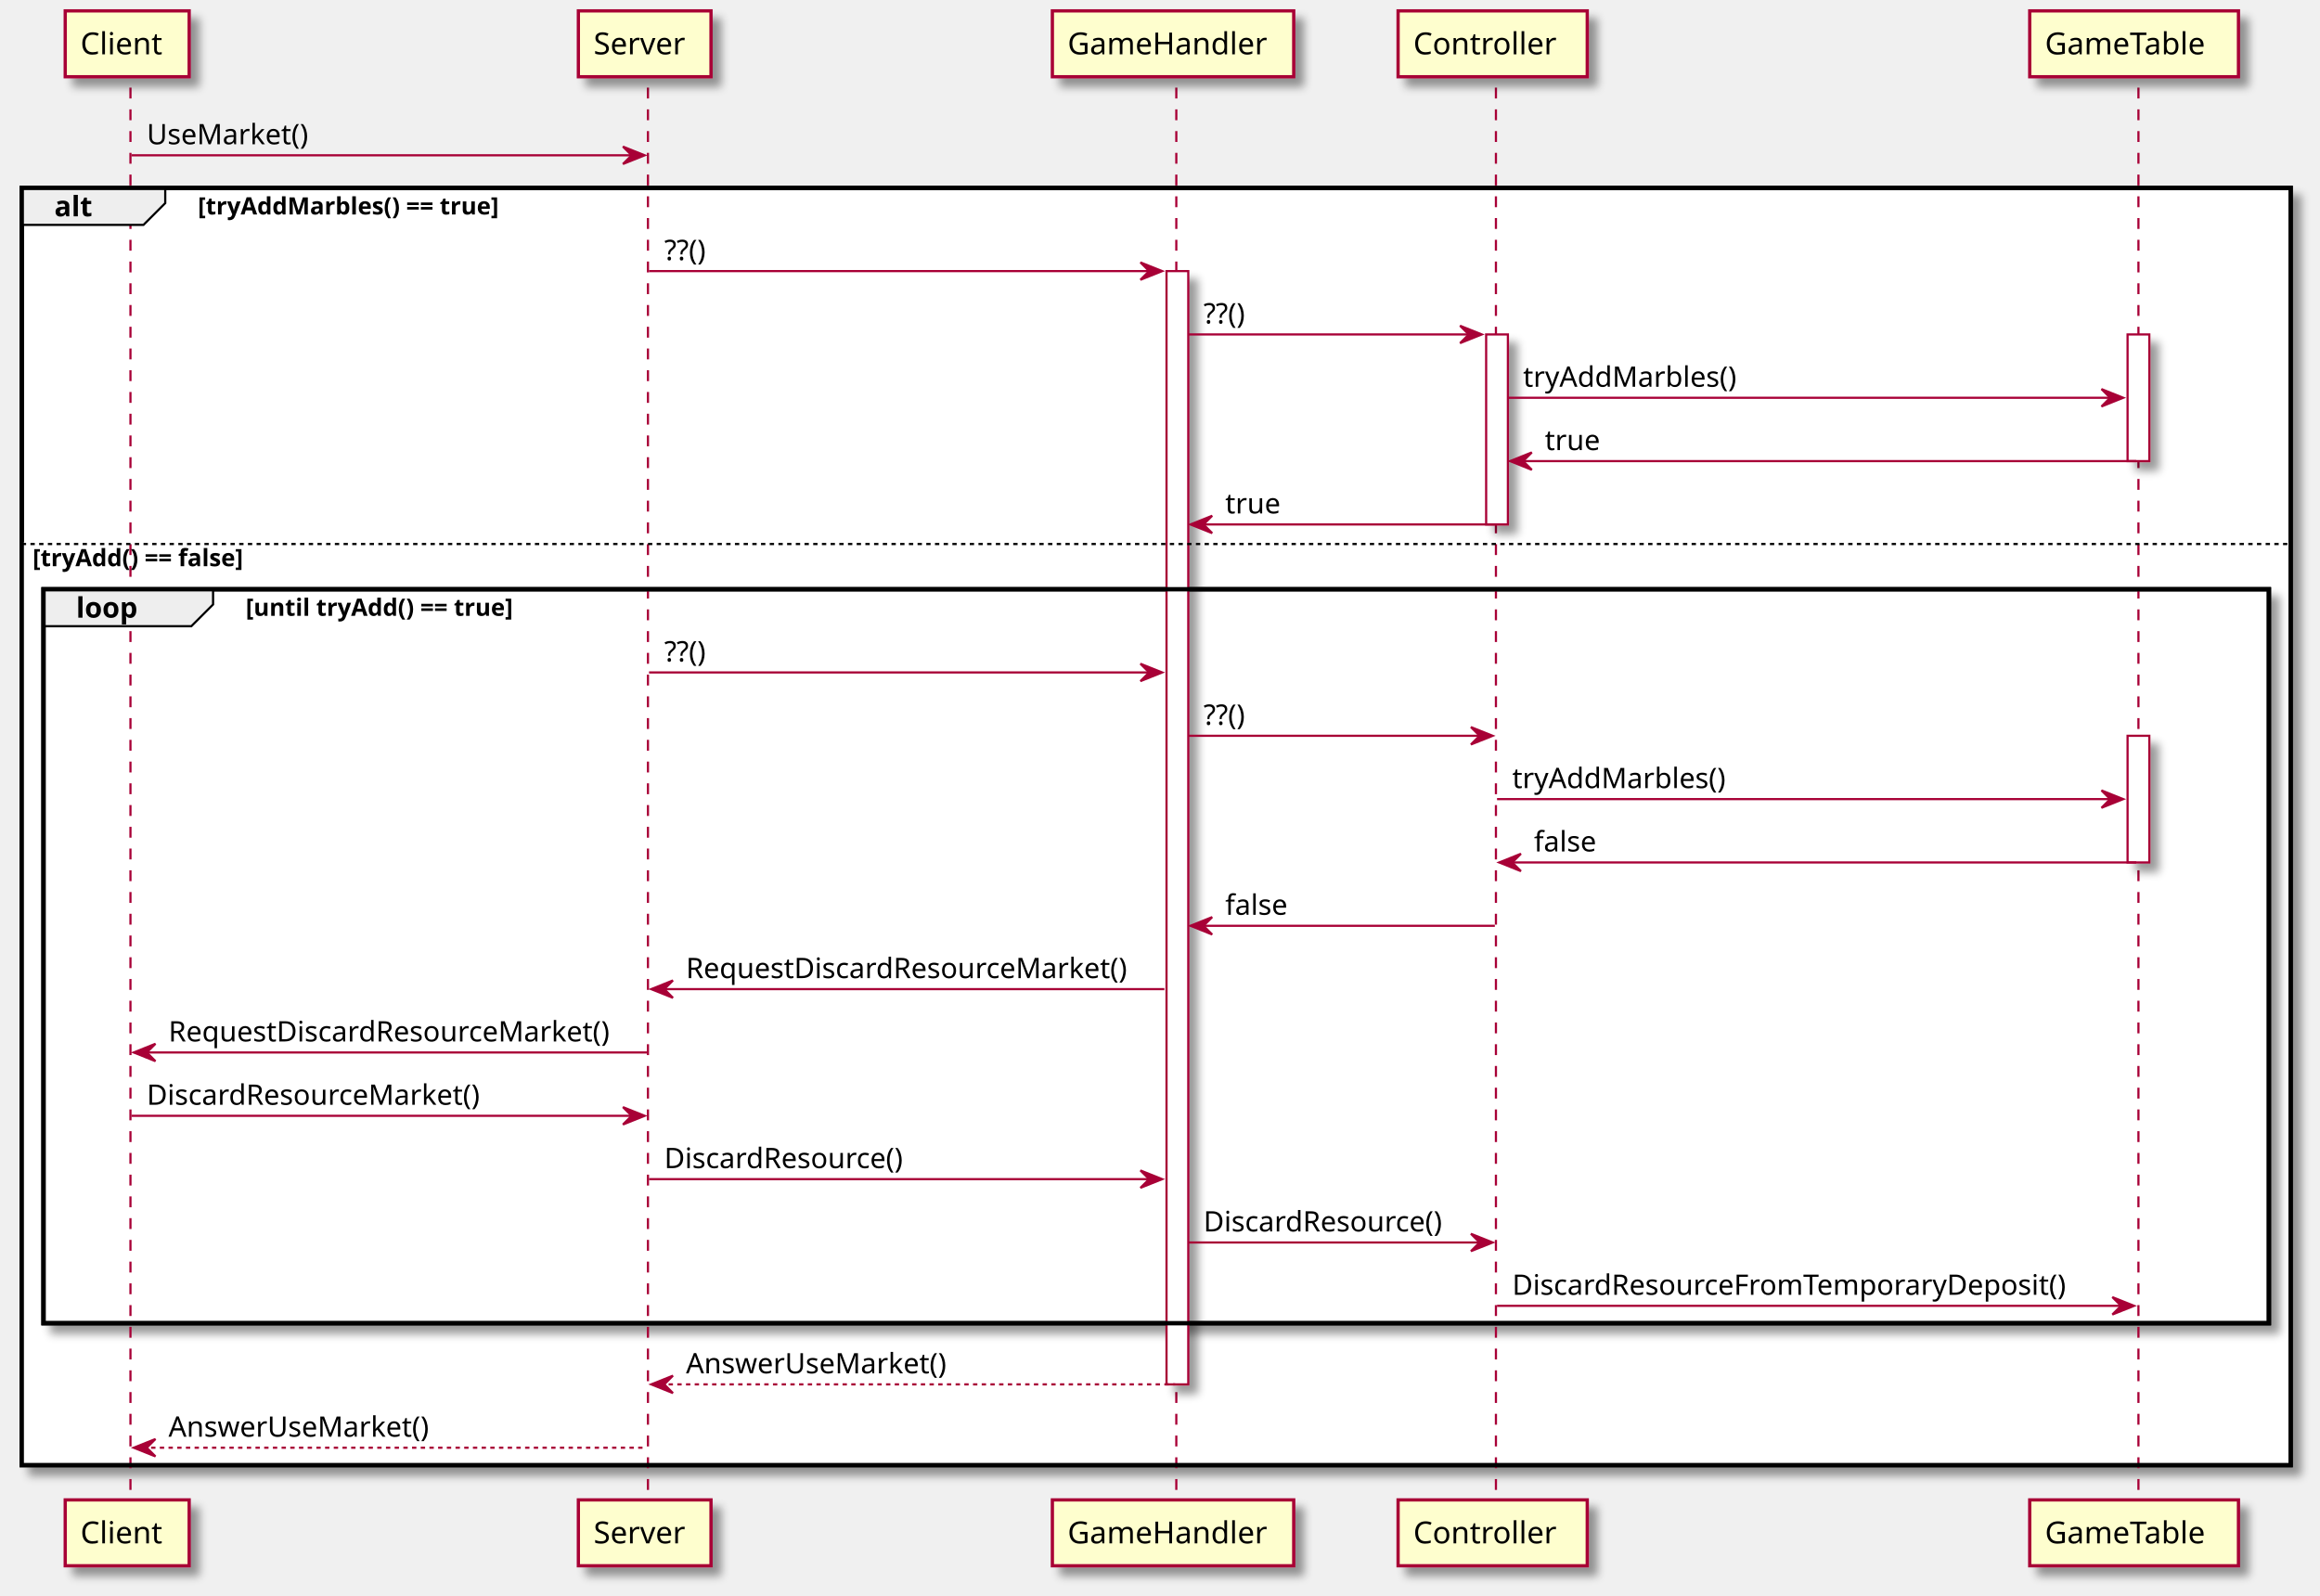
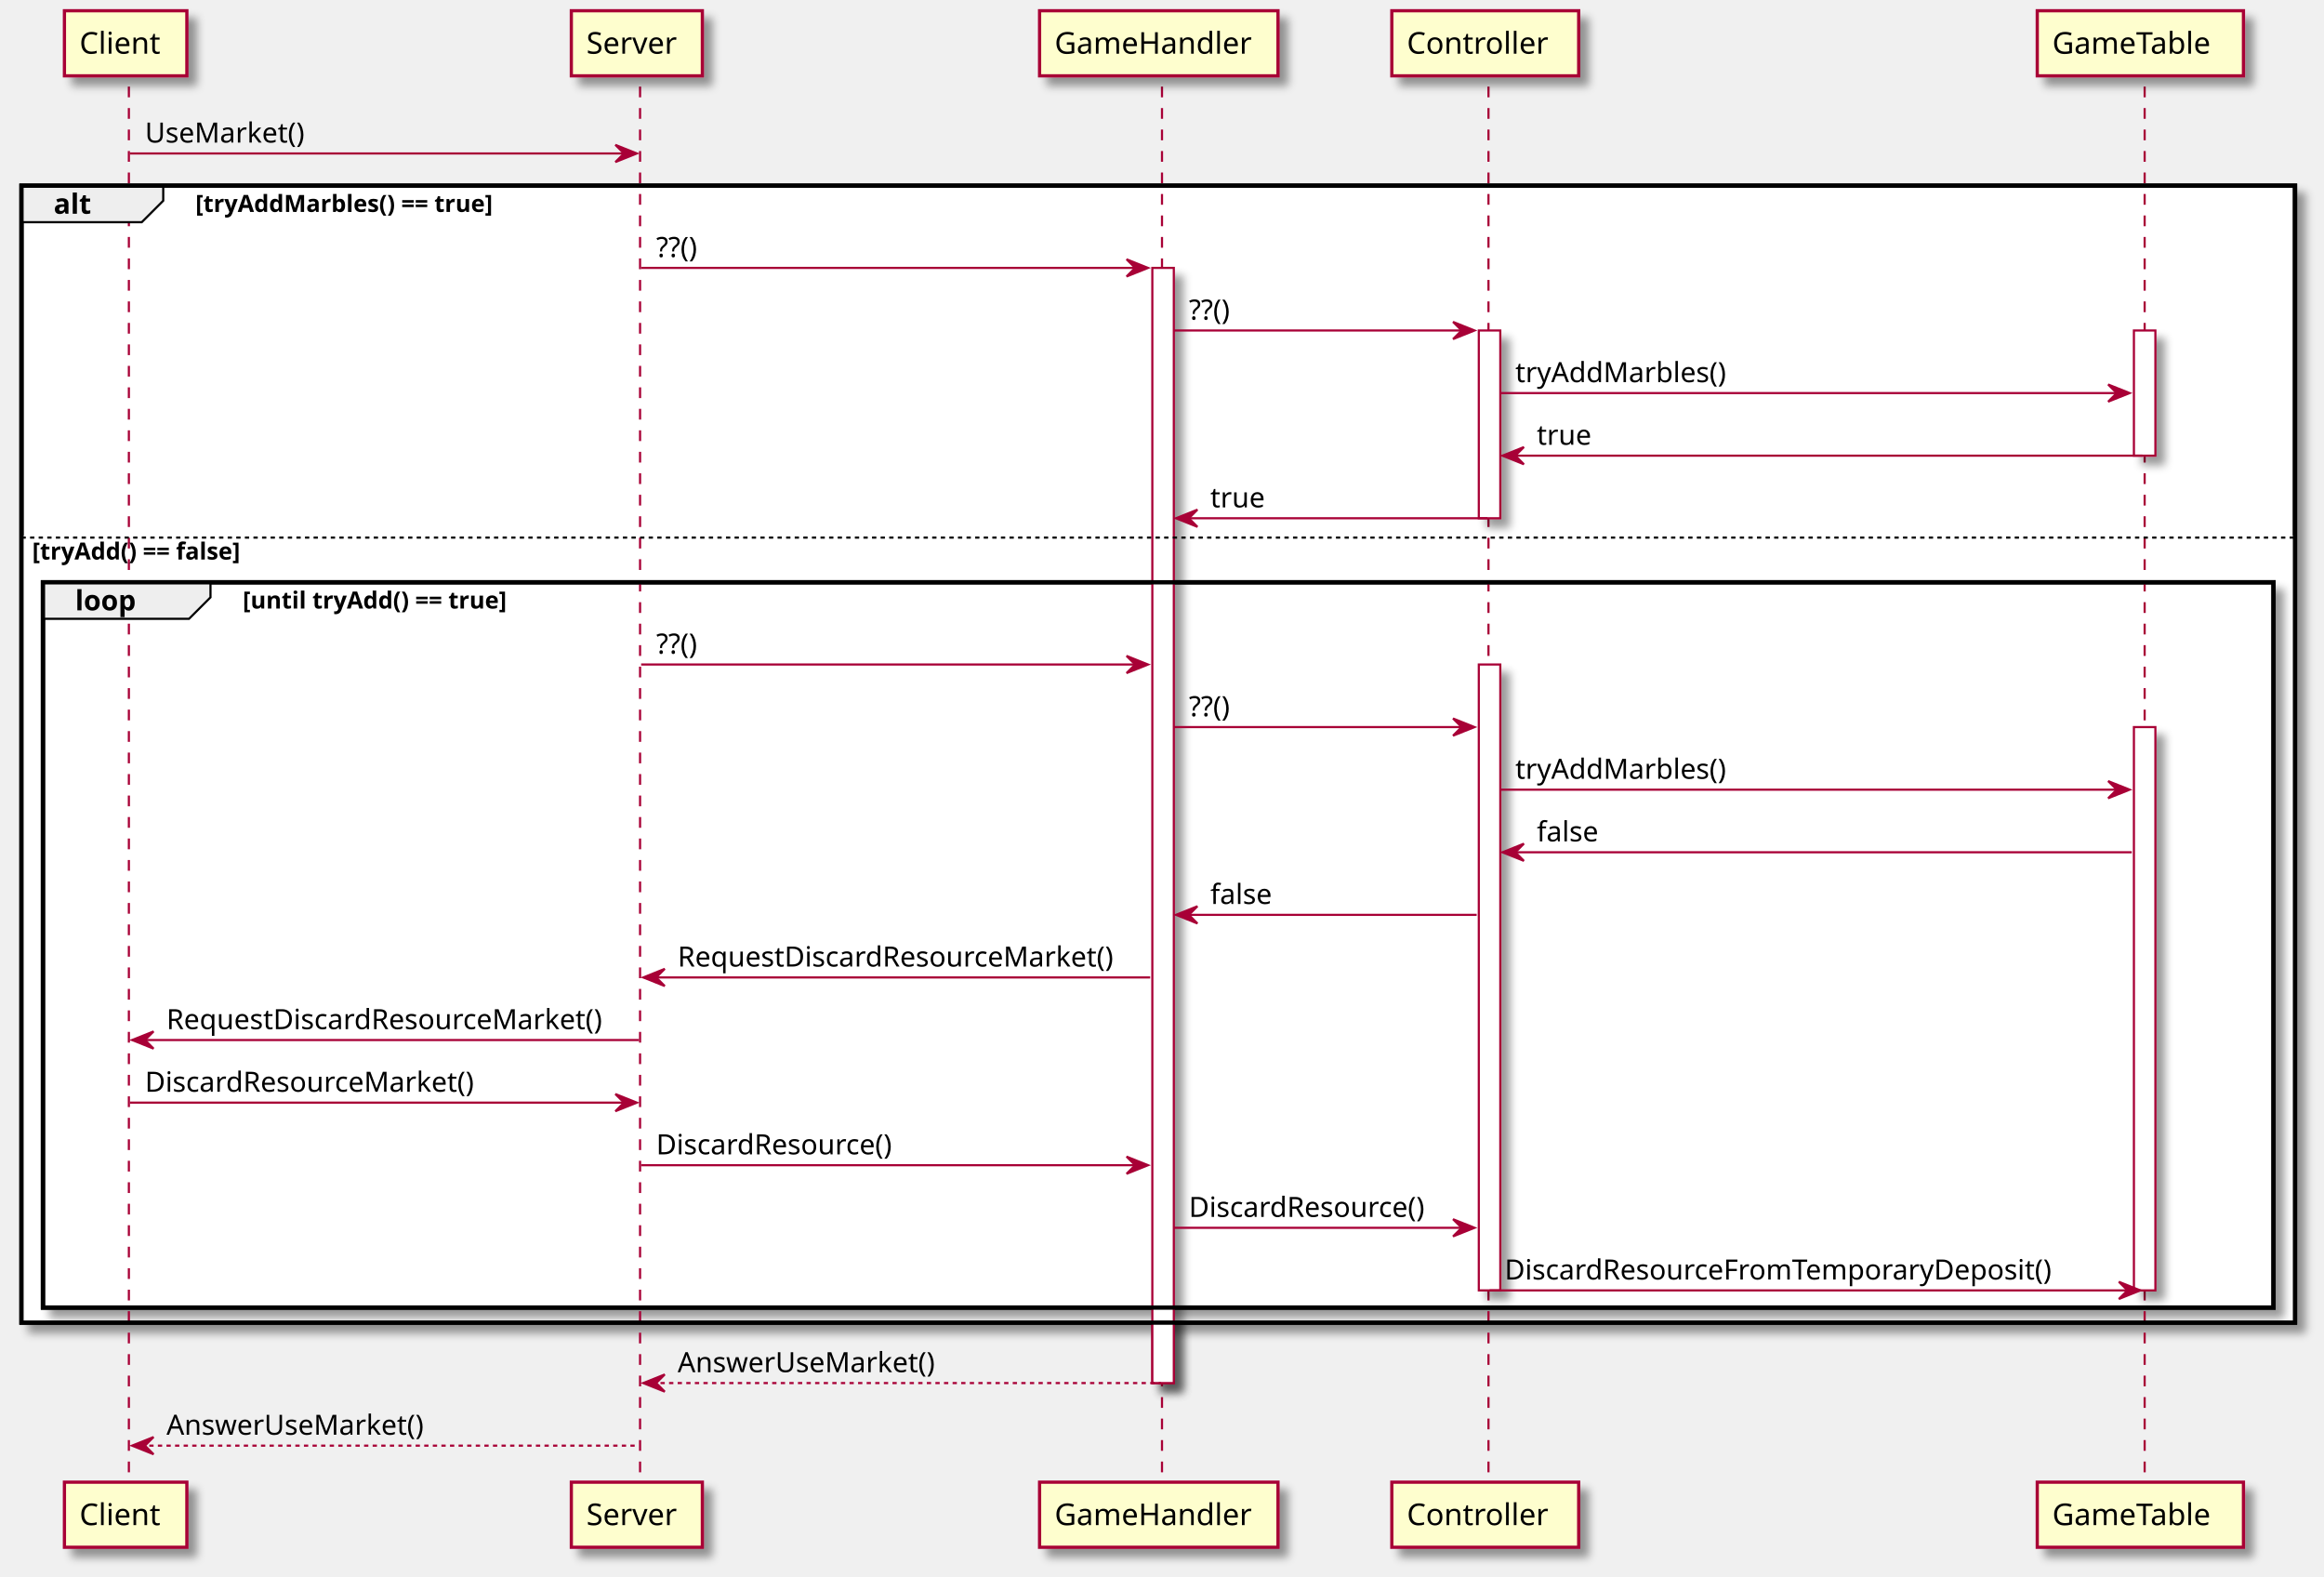
- <svg xmlns="http://www.w3.org/2000/svg" contentScriptType="application/ecmascript" contentStyleType="text/css" height="734px" preserveAspectRatio="none" style="width:1067px;height:734px;" version="1.1" viewBox="0 0 1067 734" width="1067px" zoomAndPan="magnify">
+ <svg xmlns="http://www.w3.org/2000/svg" contentScriptType="application/ecmascript" contentStyleType="text/css" height="734px" preserveAspectRatio="none" style="width:1082px;height:734px;" version="1.1" viewBox="0 0 1082 734" width="1082px" zoomAndPan="magnify">
  <defs>
-     <filter height="300%" id="fivixj3vzq8jh" width="300%" x="-1" y="-1">
+     <filter height="300%" id="fx1o7dn9j8dyo" width="300%" x="-1" y="-1">
      <feGaussianBlur result="blurOut" stdDeviation="2.0" />
      <feColorMatrix in="blurOut" result="blurOut2" type="matrix" values="0 0 0 0 0 0 0 0 0 0 0 0 0 0 0 0 0 0 .4 0" />
      <feOffset dx="4.0" dy="4.0" in="blurOut2" result="blurOut3" />
      <feBlend in="SourceGraphic" in2="blurOut3" mode="normal" />
    </filter>
  </defs>
  <g>
-     <rect fill="#FFFFFF" filter="url(#fivixj3vzq8jh)" height="512.062" style="stroke:#A80036;stroke-width:1.0;" width="10" x="536.5" y="124.695" />
-     <rect fill="#FFFFFF" filter="url(#fivixj3vzq8jh)" height="87.398" style="stroke:#A80036;stroke-width:1.0;" width="10" x="683.5" y="153.828" />
-     <rect fill="#FFFFFF" filter="url(#fivixj3vzq8jh)" height="58.266" style="stroke:#A80036;stroke-width:1.0;" width="10" x="978.5" y="153.828" />
-     <rect fill="#FFFFFF" filter="url(#fivixj3vzq8jh)" height="58.266" style="stroke:#A80036;stroke-width:1.0;" width="10" x="978.5" y="338.43" />
-     <rect fill="#FFFFFF" filter="url(#fivixj3vzq8jh)" height="587.461" style="stroke:#000000;stroke-width:2.0;" width="1043.5" x="10" y="86.43" />
-     <rect fill="#FFFFFF" height="424.664" style="stroke:none;stroke-width:1.0;" width="1043.5" x="10" y="249.227" />
-     <rect fill="#FFFFFF" filter="url(#fivixj3vzq8jh)" height="337.594" style="stroke:#000000;stroke-width:2.0;" width="1023.5" x="20" y="271.031" />
+     <rect fill="#FFFFFF" filter="url(#fx1o7dn9j8dyo)" height="519.062" style="stroke:#A80036;stroke-width:1.0;" width="10" x="536.5" y="124.695" />
+     <rect fill="#FFFFFF" filter="url(#fx1o7dn9j8dyo)" height="87.398" style="stroke:#A80036;stroke-width:1.0;" width="10" x="688.5" y="153.828" />
+     <rect fill="#FFFFFF" filter="url(#fx1o7dn9j8dyo)" height="291.328" style="stroke:#A80036;stroke-width:1.0;" width="10" x="688.5" y="309.297" />
+     <rect fill="#FFFFFF" filter="url(#fx1o7dn9j8dyo)" height="58.266" style="stroke:#A80036;stroke-width:1.0;" width="10" x="993.5" y="153.828" />
+     <rect fill="#FFFFFF" filter="url(#fx1o7dn9j8dyo)" height="262.195" style="stroke:#A80036;stroke-width:1.0;" width="10" x="993.5" y="338.43" />
+     <rect fill="#FFFFFF" filter="url(#fx1o7dn9j8dyo)" height="529.195" style="stroke:#000000;stroke-width:2.0;" width="1058.5" x="10" y="86.43" />
+     <rect fill="#FFFFFF" height="366.398" style="stroke:none;stroke-width:1.0;" width="1058.5" x="10" y="249.227" />
+     <rect fill="#FFFFFF" filter="url(#fx1o7dn9j8dyo)" height="337.594" style="stroke:#000000;stroke-width:2.0;" width="1038.5" x="20" y="271.031" />
    <line style="stroke:#A80036;stroke-width:1.0;stroke-dasharray:5.0,5.0;" x1="60" x2="60" y1="40.297" y2="690.891" />
    <line style="stroke:#A80036;stroke-width:1.0;stroke-dasharray:5.0,5.0;" x1="298" x2="298" y1="40.297" y2="690.891" />
    <line style="stroke:#A80036;stroke-width:1.0;stroke-dasharray:5.0,5.0;" x1="541" x2="541" y1="40.297" y2="690.891" />
-     <line style="stroke:#A80036;stroke-width:1.0;stroke-dasharray:5.0,5.0;" x1="688" x2="688" y1="40.297" y2="690.891" />
-     <line style="stroke:#A80036;stroke-width:1.0;stroke-dasharray:5.0,5.0;" x1="983.5" x2="983.5" y1="40.297" y2="690.891" />
-     <rect fill="#FEFECE" filter="url(#fivixj3vzq8jh)" height="30.297" style="stroke:#A80036;stroke-width:1.5;" width="57" x="30" y="5" />
+     <line style="stroke:#A80036;stroke-width:1.0;stroke-dasharray:5.0,5.0;" x1="693" x2="693" y1="40.297" y2="690.891" />
+     <line style="stroke:#A80036;stroke-width:1.0;stroke-dasharray:5.0,5.0;" x1="998.5" x2="998.5" y1="40.297" y2="690.891" />
+     <rect fill="#FEFECE" filter="url(#fx1o7dn9j8dyo)" height="30.297" style="stroke:#A80036;stroke-width:1.5;" width="57" x="30" y="5" />
    <text fill="#000000" font-family="sans-serif" font-size="14" lengthAdjust="spacing" textLength="43" x="37" y="24.995">Client</text>
-     <rect fill="#FEFECE" filter="url(#fivixj3vzq8jh)" height="30.297" style="stroke:#A80036;stroke-width:1.5;" width="57" x="30" y="689.891" />
+     <rect fill="#FEFECE" filter="url(#fx1o7dn9j8dyo)" height="30.297" style="stroke:#A80036;stroke-width:1.5;" width="57" x="30" y="689.891" />
    <text fill="#000000" font-family="sans-serif" font-size="14" lengthAdjust="spacing" textLength="43" x="37" y="709.886">Client</text>
-     <rect fill="#FEFECE" filter="url(#fivixj3vzq8jh)" height="30.297" style="stroke:#A80036;stroke-width:1.5;" width="61" x="266" y="5" />
+     <rect fill="#FEFECE" filter="url(#fx1o7dn9j8dyo)" height="30.297" style="stroke:#A80036;stroke-width:1.5;" width="61" x="266" y="5" />
    <text fill="#000000" font-family="sans-serif" font-size="14" lengthAdjust="spacing" textLength="47" x="273" y="24.995">Server</text>
-     <rect fill="#FEFECE" filter="url(#fivixj3vzq8jh)" height="30.297" style="stroke:#A80036;stroke-width:1.5;" width="61" x="266" y="689.891" />
+     <rect fill="#FEFECE" filter="url(#fx1o7dn9j8dyo)" height="30.297" style="stroke:#A80036;stroke-width:1.5;" width="61" x="266" y="689.891" />
    <text fill="#000000" font-family="sans-serif" font-size="14" lengthAdjust="spacing" textLength="47" x="273" y="709.886">Server</text>
-     <rect fill="#FEFECE" filter="url(#fivixj3vzq8jh)" height="30.297" style="stroke:#A80036;stroke-width:1.5;" width="111" x="484" y="5" />
+     <rect fill="#FEFECE" filter="url(#fx1o7dn9j8dyo)" height="30.297" style="stroke:#A80036;stroke-width:1.5;" width="111" x="484" y="5" />
    <text fill="#000000" font-family="sans-serif" font-size="14" lengthAdjust="spacing" textLength="97" x="491" y="24.995">GameHandler</text>
-     <rect fill="#FEFECE" filter="url(#fivixj3vzq8jh)" height="30.297" style="stroke:#A80036;stroke-width:1.5;" width="111" x="484" y="689.891" />
+     <rect fill="#FEFECE" filter="url(#fx1o7dn9j8dyo)" height="30.297" style="stroke:#A80036;stroke-width:1.5;" width="111" x="484" y="689.891" />
    <text fill="#000000" font-family="sans-serif" font-size="14" lengthAdjust="spacing" textLength="97" x="491" y="709.886">GameHandler</text>
-     <rect fill="#FEFECE" filter="url(#fivixj3vzq8jh)" height="30.297" style="stroke:#A80036;stroke-width:1.5;" width="87" x="643" y="5" />
-     <text fill="#000000" font-family="sans-serif" font-size="14" lengthAdjust="spacing" textLength="73" x="650" y="24.995">Controller</text>
-     <rect fill="#FEFECE" filter="url(#fivixj3vzq8jh)" height="30.297" style="stroke:#A80036;stroke-width:1.5;" width="87" x="643" y="689.891" />
-     <text fill="#000000" font-family="sans-serif" font-size="14" lengthAdjust="spacing" textLength="73" x="650" y="709.886">Controller</text>
-     <rect fill="#FEFECE" filter="url(#fivixj3vzq8jh)" height="30.297" style="stroke:#A80036;stroke-width:1.5;" width="96" x="933.5" y="5" />
-     <text fill="#000000" font-family="sans-serif" font-size="14" lengthAdjust="spacing" textLength="82" x="940.5" y="24.995">GameTable</text>
-     <rect fill="#FEFECE" filter="url(#fivixj3vzq8jh)" height="30.297" style="stroke:#A80036;stroke-width:1.5;" width="96" x="933.5" y="689.891" />
-     <text fill="#000000" font-family="sans-serif" font-size="14" lengthAdjust="spacing" textLength="82" x="940.5" y="709.886">GameTable</text>
-     <rect fill="#FFFFFF" filter="url(#fivixj3vzq8jh)" height="512.062" style="stroke:#A80036;stroke-width:1.0;" width="10" x="536.5" y="124.695" />
-     <rect fill="#FFFFFF" filter="url(#fivixj3vzq8jh)" height="87.398" style="stroke:#A80036;stroke-width:1.0;" width="10" x="683.5" y="153.828" />
-     <rect fill="#FFFFFF" filter="url(#fivixj3vzq8jh)" height="58.266" style="stroke:#A80036;stroke-width:1.0;" width="10" x="978.5" y="153.828" />
-     <rect fill="#FFFFFF" filter="url(#fivixj3vzq8jh)" height="58.266" style="stroke:#A80036;stroke-width:1.0;" width="10" x="978.5" y="338.43" />
+     <rect fill="#FEFECE" filter="url(#fx1o7dn9j8dyo)" height="30.297" style="stroke:#A80036;stroke-width:1.5;" width="87" x="648" y="5" />
+     <text fill="#000000" font-family="sans-serif" font-size="14" lengthAdjust="spacing" textLength="73" x="655" y="24.995">Controller</text>
+     <rect fill="#FEFECE" filter="url(#fx1o7dn9j8dyo)" height="30.297" style="stroke:#A80036;stroke-width:1.5;" width="87" x="648" y="689.891" />
+     <text fill="#000000" font-family="sans-serif" font-size="14" lengthAdjust="spacing" textLength="73" x="655" y="709.886">Controller</text>
+     <rect fill="#FEFECE" filter="url(#fx1o7dn9j8dyo)" height="30.297" style="stroke:#A80036;stroke-width:1.5;" width="96" x="948.5" y="5" />
+     <text fill="#000000" font-family="sans-serif" font-size="14" lengthAdjust="spacing" textLength="82" x="955.5" y="24.995">GameTable</text>
+     <rect fill="#FEFECE" filter="url(#fx1o7dn9j8dyo)" height="30.297" style="stroke:#A80036;stroke-width:1.5;" width="96" x="948.5" y="689.891" />
+     <text fill="#000000" font-family="sans-serif" font-size="14" lengthAdjust="spacing" textLength="82" x="955.5" y="709.886">GameTable</text>
+     <rect fill="#FFFFFF" filter="url(#fx1o7dn9j8dyo)" height="519.062" style="stroke:#A80036;stroke-width:1.0;" width="10" x="536.5" y="124.695" />
+     <rect fill="#FFFFFF" filter="url(#fx1o7dn9j8dyo)" height="87.398" style="stroke:#A80036;stroke-width:1.0;" width="10" x="688.5" y="153.828" />
+     <rect fill="#FFFFFF" filter="url(#fx1o7dn9j8dyo)" height="291.328" style="stroke:#A80036;stroke-width:1.0;" width="10" x="688.5" y="309.297" />
+     <rect fill="#FFFFFF" filter="url(#fx1o7dn9j8dyo)" height="58.266" style="stroke:#A80036;stroke-width:1.0;" width="10" x="993.5" y="153.828" />
+     <rect fill="#FFFFFF" filter="url(#fx1o7dn9j8dyo)" height="262.195" style="stroke:#A80036;stroke-width:1.0;" width="10" x="993.5" y="338.43" />
    <polygon fill="#A80036" points="286.5,67.43,296.5,71.43,286.5,75.43,290.5,71.43" style="stroke:#A80036;stroke-width:1.0;" />
    <line style="stroke:#A80036;stroke-width:1.0;" x1="60.5" x2="292.5" y1="71.43" y2="71.43" />
    <text fill="#000000" font-family="sans-serif" font-size="13" lengthAdjust="spacing" textLength="77" x="67.5" y="66.364">UseMarket()</text>
    <path d="M10,86.43 L76,86.43 L76,93.43 L66,103.43 L10,103.43 L10,86.43 " fill="#EEEEEE" style="stroke:#000000;stroke-width:1.0;" />
-     <rect fill="none" height="587.461" style="stroke:#000000;stroke-width:2.0;" width="1043.5" x="10" y="86.43" />
+     <rect fill="none" height="529.195" style="stroke:#000000;stroke-width:2.0;" width="1058.5" x="10" y="86.43" />
    <text fill="#000000" font-family="sans-serif" font-size="13" font-weight="bold" lengthAdjust="spacing" textLength="21" x="25" y="99.497">alt</text>
    <text fill="#000000" font-family="sans-serif" font-size="11" font-weight="bold" lengthAdjust="spacing" textLength="172" x="91" y="98.64">[tryAddMarbles() == true]</text>
    <polygon fill="#A80036" points="524.5,120.695,534.5,124.695,524.5,128.695,528.5,124.695" style="stroke:#A80036;stroke-width:1.0;" />
    <line style="stroke:#A80036;stroke-width:1.0;" x1="298.5" x2="530.5" y1="124.695" y2="124.695" />
    <text fill="#000000" font-family="sans-serif" font-size="13" lengthAdjust="spacing" textLength="24" x="305.5" y="119.629">??()</text>
-     <polygon fill="#A80036" points="671.5,149.828,681.5,153.828,671.5,157.828,675.5,153.828" style="stroke:#A80036;stroke-width:1.0;" />
-     <line style="stroke:#A80036;stroke-width:1.0;" x1="546.5" x2="677.5" y1="153.828" y2="153.828" />
+     <polygon fill="#A80036" points="676.5,149.828,686.5,153.828,676.5,157.828,680.5,153.828" style="stroke:#A80036;stroke-width:1.0;" />
+     <line style="stroke:#A80036;stroke-width:1.0;" x1="546.5" x2="682.5" y1="153.828" y2="153.828" />
    <text fill="#000000" font-family="sans-serif" font-size="13" lengthAdjust="spacing" textLength="24" x="553.5" y="148.762">??()</text>
-     <polygon fill="#A80036" points="966.5,178.961,976.5,182.961,966.5,186.961,970.5,182.961" style="stroke:#A80036;stroke-width:1.0;" />
-     <line style="stroke:#A80036;stroke-width:1.0;" x1="693.5" x2="972.5" y1="182.961" y2="182.961" />
-     <text fill="#000000" font-family="sans-serif" font-size="13" lengthAdjust="spacing" textLength="102" x="700.5" y="177.895">tryAddMarbles()</text>
-     <polygon fill="#A80036" points="704.5,208.094,694.5,212.094,704.5,216.094,700.5,212.094" style="stroke:#A80036;stroke-width:1.0;" />
-     <line style="stroke:#A80036;stroke-width:1.0;" x1="698.5" x2="982.5" y1="212.094" y2="212.094" />
-     <text fill="#000000" font-family="sans-serif" font-size="13" lengthAdjust="spacing" textLength="26" x="710.5" y="207.028">true</text>
+     <polygon fill="#A80036" points="981.5,178.961,991.5,182.961,981.5,186.961,985.5,182.961" style="stroke:#A80036;stroke-width:1.0;" />
+     <line style="stroke:#A80036;stroke-width:1.0;" x1="698.5" x2="987.5" y1="182.961" y2="182.961" />
+     <text fill="#000000" font-family="sans-serif" font-size="13" lengthAdjust="spacing" textLength="102" x="705.5" y="177.895">tryAddMarbles()</text>
+     <polygon fill="#A80036" points="709.5,208.094,699.5,212.094,709.5,216.094,705.5,212.094" style="stroke:#A80036;stroke-width:1.0;" />
+     <line style="stroke:#A80036;stroke-width:1.0;" x1="703.5" x2="997.5" y1="212.094" y2="212.094" />
+     <text fill="#000000" font-family="sans-serif" font-size="13" lengthAdjust="spacing" textLength="26" x="715.5" y="207.028">true</text>
    <polygon fill="#A80036" points="557.5,237.227,547.5,241.227,557.5,245.227,553.5,241.227" style="stroke:#A80036;stroke-width:1.0;" />
-     <line style="stroke:#A80036;stroke-width:1.0;" x1="551.5" x2="687.5" y1="241.227" y2="241.227" />
+     <line style="stroke:#A80036;stroke-width:1.0;" x1="551.5" x2="692.5" y1="241.227" y2="241.227" />
    <text fill="#000000" font-family="sans-serif" font-size="13" lengthAdjust="spacing" textLength="26" x="563.5" y="236.161">true</text>
-     <line style="stroke:#000000;stroke-width:1.0;stroke-dasharray:2.0,2.0;" x1="10" x2="1053.5" y1="250.227" y2="250.227" />
+     <line style="stroke:#000000;stroke-width:1.0;stroke-dasharray:2.0,2.0;" x1="10" x2="1068.5" y1="250.227" y2="250.227" />
    <text fill="#000000" font-family="sans-serif" font-size="11" font-weight="bold" lengthAdjust="spacing" textLength="125" x="15" y="260.437">[tryAdd() == false]</text>
    <path d="M20,271.031 L98,271.031 L98,278.031 L88,288.031 L20,288.031 L20,271.031 " fill="#EEEEEE" style="stroke:#000000;stroke-width:1.0;" />
-     <rect fill="none" height="337.594" style="stroke:#000000;stroke-width:2.0;" width="1023.5" x="20" y="271.031" />
+     <rect fill="none" height="337.594" style="stroke:#000000;stroke-width:2.0;" width="1038.5" x="20" y="271.031" />
    <text fill="#000000" font-family="sans-serif" font-size="13" font-weight="bold" lengthAdjust="spacing" textLength="33" x="35" y="284.098">loop</text>
    <text fill="#000000" font-family="sans-serif" font-size="11" font-weight="bold" lengthAdjust="spacing" textLength="155" x="113" y="283.242">[until tryAdd() == true]</text>
    <polygon fill="#A80036" points="524.5,305.297,534.5,309.297,524.5,313.297,528.5,309.297" style="stroke:#A80036;stroke-width:1.0;" />
    <line style="stroke:#A80036;stroke-width:1.0;" x1="298.5" x2="530.5" y1="309.297" y2="309.297" />
    <text fill="#000000" font-family="sans-serif" font-size="13" lengthAdjust="spacing" textLength="24" x="305.5" y="304.231">??()</text>
    <polygon fill="#A80036" points="676.5,334.43,686.5,338.43,676.5,342.43,680.5,338.43" style="stroke:#A80036;stroke-width:1.0;" />
    <line style="stroke:#A80036;stroke-width:1.0;" x1="546.5" x2="682.5" y1="338.43" y2="338.43" />
    <text fill="#000000" font-family="sans-serif" font-size="13" lengthAdjust="spacing" textLength="24" x="553.5" y="333.364">??()</text>
-     <polygon fill="#A80036" points="966.5,363.562,976.5,367.562,966.5,371.562,970.5,367.562" style="stroke:#A80036;stroke-width:1.0;" />
-     <line style="stroke:#A80036;stroke-width:1.0;" x1="688.5" x2="972.5" y1="367.562" y2="367.562" />
-     <text fill="#000000" font-family="sans-serif" font-size="13" lengthAdjust="spacing" textLength="102" x="695.5" y="362.497">tryAddMarbles()</text>
-     <polygon fill="#A80036" points="699.5,392.695,689.5,396.695,699.5,400.695,695.5,396.695" style="stroke:#A80036;stroke-width:1.0;" />
-     <line style="stroke:#A80036;stroke-width:1.0;" x1="693.5" x2="982.5" y1="396.695" y2="396.695" />
-     <text fill="#000000" font-family="sans-serif" font-size="13" lengthAdjust="spacing" textLength="31" x="705.5" y="391.629">false</text>
+     <polygon fill="#A80036" points="981.5,363.562,991.5,367.562,981.5,371.562,985.5,367.562" style="stroke:#A80036;stroke-width:1.0;" />
+     <line style="stroke:#A80036;stroke-width:1.0;" x1="698.5" x2="987.5" y1="367.562" y2="367.562" />
+     <text fill="#000000" font-family="sans-serif" font-size="13" lengthAdjust="spacing" textLength="102" x="705.5" y="362.497">tryAddMarbles()</text>
+     <polygon fill="#A80036" points="709.5,392.695,699.5,396.695,709.5,400.695,705.5,396.695" style="stroke:#A80036;stroke-width:1.0;" />
+     <line style="stroke:#A80036;stroke-width:1.0;" x1="703.5" x2="992.5" y1="396.695" y2="396.695" />
+     <text fill="#000000" font-family="sans-serif" font-size="13" lengthAdjust="spacing" textLength="31" x="715.5" y="391.629">false</text>
    <polygon fill="#A80036" points="557.5,421.828,547.5,425.828,557.5,429.828,553.5,425.828" style="stroke:#A80036;stroke-width:1.0;" />
    <line style="stroke:#A80036;stroke-width:1.0;" x1="551.5" x2="687.5" y1="425.828" y2="425.828" />
    <text fill="#000000" font-family="sans-serif" font-size="13" lengthAdjust="spacing" textLength="31" x="563.5" y="420.762">false</text>
    <polygon fill="#A80036" points="309.5,450.961,299.5,454.961,309.5,458.961,305.5,454.961" style="stroke:#A80036;stroke-width:1.0;" />
    <line style="stroke:#A80036;stroke-width:1.0;" x1="303.5" x2="535.5" y1="454.961" y2="454.961" />
    <text fill="#000000" font-family="sans-serif" font-size="13" lengthAdjust="spacing" textLength="214" x="315.5" y="449.895">RequestDiscardResourceMarket()</text>
    <polygon fill="#A80036" points="71.5,480.094,61.5,484.094,71.5,488.094,67.5,484.094" style="stroke:#A80036;stroke-width:1.0;" />
    <line style="stroke:#A80036;stroke-width:1.0;" x1="65.5" x2="297.5" y1="484.094" y2="484.094" />
    <text fill="#000000" font-family="sans-serif" font-size="13" lengthAdjust="spacing" textLength="214" x="77.5" y="479.028">RequestDiscardResourceMarket()</text>
    <polygon fill="#A80036" points="286.5,509.227,296.5,513.227,286.5,517.227,290.5,513.227" style="stroke:#A80036;stroke-width:1.0;" />
    <line style="stroke:#A80036;stroke-width:1.0;" x1="60.5" x2="292.5" y1="513.227" y2="513.227" />
    <text fill="#000000" font-family="sans-serif" font-size="13" lengthAdjust="spacing" textLength="161" x="67.5" y="508.161">DiscardResourceMarket()</text>
    <polygon fill="#A80036" points="524.5,538.359,534.5,542.359,524.5,546.359,528.5,542.359" style="stroke:#A80036;stroke-width:1.0;" />
    <line style="stroke:#A80036;stroke-width:1.0;" x1="298.5" x2="530.5" y1="542.359" y2="542.359" />
    <text fill="#000000" font-family="sans-serif" font-size="13" lengthAdjust="spacing" textLength="118" x="305.5" y="537.293">DiscardResource()</text>
    <polygon fill="#A80036" points="676.5,567.492,686.5,571.492,676.5,575.492,680.5,571.492" style="stroke:#A80036;stroke-width:1.0;" />
    <line style="stroke:#A80036;stroke-width:1.0;" x1="546.5" x2="682.5" y1="571.492" y2="571.492" />
    <text fill="#000000" font-family="sans-serif" font-size="13" lengthAdjust="spacing" textLength="118" x="553.5" y="566.426">DiscardResource()</text>
-     <polygon fill="#A80036" points="971.5,596.625,981.5,600.625,971.5,604.625,975.5,600.625" style="stroke:#A80036;stroke-width:1.0;" />
-     <line style="stroke:#A80036;stroke-width:1.0;" x1="688.5" x2="977.5" y1="600.625" y2="600.625" />
-     <text fill="#000000" font-family="sans-serif" font-size="13" lengthAdjust="spacing" textLength="271" x="695.5" y="595.559">DiscardResourceFromTemporaryDeposit()</text>
-     <polygon fill="#A80036" points="309.5,632.758,299.5,636.758,309.5,640.758,305.5,636.758" style="stroke:#A80036;stroke-width:1.0;" />
-     <line style="stroke:#A80036;stroke-width:1.0;stroke-dasharray:2.0,2.0;" x1="303.5" x2="540.5" y1="636.758" y2="636.758" />
-     <text fill="#000000" font-family="sans-serif" font-size="13" lengthAdjust="spacing" textLength="125" x="315.5" y="631.692">AnswerUseMarket()</text>
-     <polygon fill="#A80036" points="71.5,661.891,61.5,665.891,71.5,669.891,67.5,665.891" style="stroke:#A80036;stroke-width:1.0;" />
-     <line style="stroke:#A80036;stroke-width:1.0;stroke-dasharray:2.0,2.0;" x1="65.5" x2="297.5" y1="665.891" y2="665.891" />
-     <text fill="#000000" font-family="sans-serif" font-size="13" lengthAdjust="spacing" textLength="125" x="77.5" y="660.825">AnswerUseMarket()</text>
+     <polygon fill="#A80036" points="986.5,596.625,996.5,600.625,986.5,604.625,990.5,600.625" style="stroke:#A80036;stroke-width:1.0;" />
+     <line style="stroke:#A80036;stroke-width:1.0;" x1="693.5" x2="992.5" y1="600.625" y2="600.625" />
+     <text fill="#000000" font-family="sans-serif" font-size="13" lengthAdjust="spacing" textLength="271" x="700.5" y="595.559">DiscardResourceFromTemporaryDeposit()</text>
+     <polygon fill="#A80036" points="309.5,639.758,299.5,643.758,309.5,647.758,305.5,643.758" style="stroke:#A80036;stroke-width:1.0;" />
+     <line style="stroke:#A80036;stroke-width:1.0;stroke-dasharray:2.0,2.0;" x1="303.5" x2="540.5" y1="643.758" y2="643.758" />
+     <text fill="#000000" font-family="sans-serif" font-size="13" lengthAdjust="spacing" textLength="125" x="315.5" y="638.692">AnswerUseMarket()</text>
+     <polygon fill="#A80036" points="71.5,668.891,61.5,672.891,71.5,676.891,67.5,672.891" style="stroke:#A80036;stroke-width:1.0;" />
+     <line style="stroke:#A80036;stroke-width:1.0;stroke-dasharray:2.0,2.0;" x1="65.5" x2="297.5" y1="672.891" y2="672.891" />
+     <text fill="#000000" font-family="sans-serif" font-size="13" lengthAdjust="spacing" textLength="125" x="77.5" y="667.825">AnswerUseMarket()</text>
  </g>
</svg>
